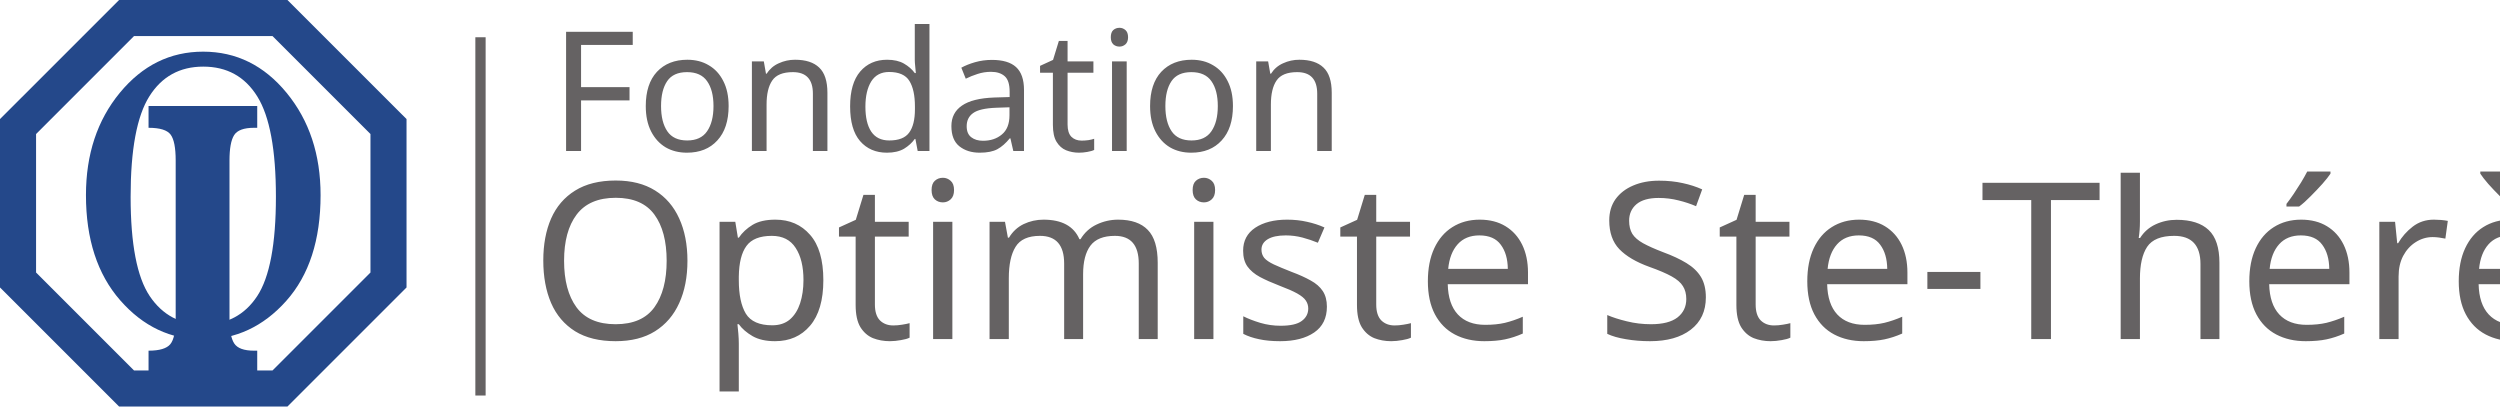
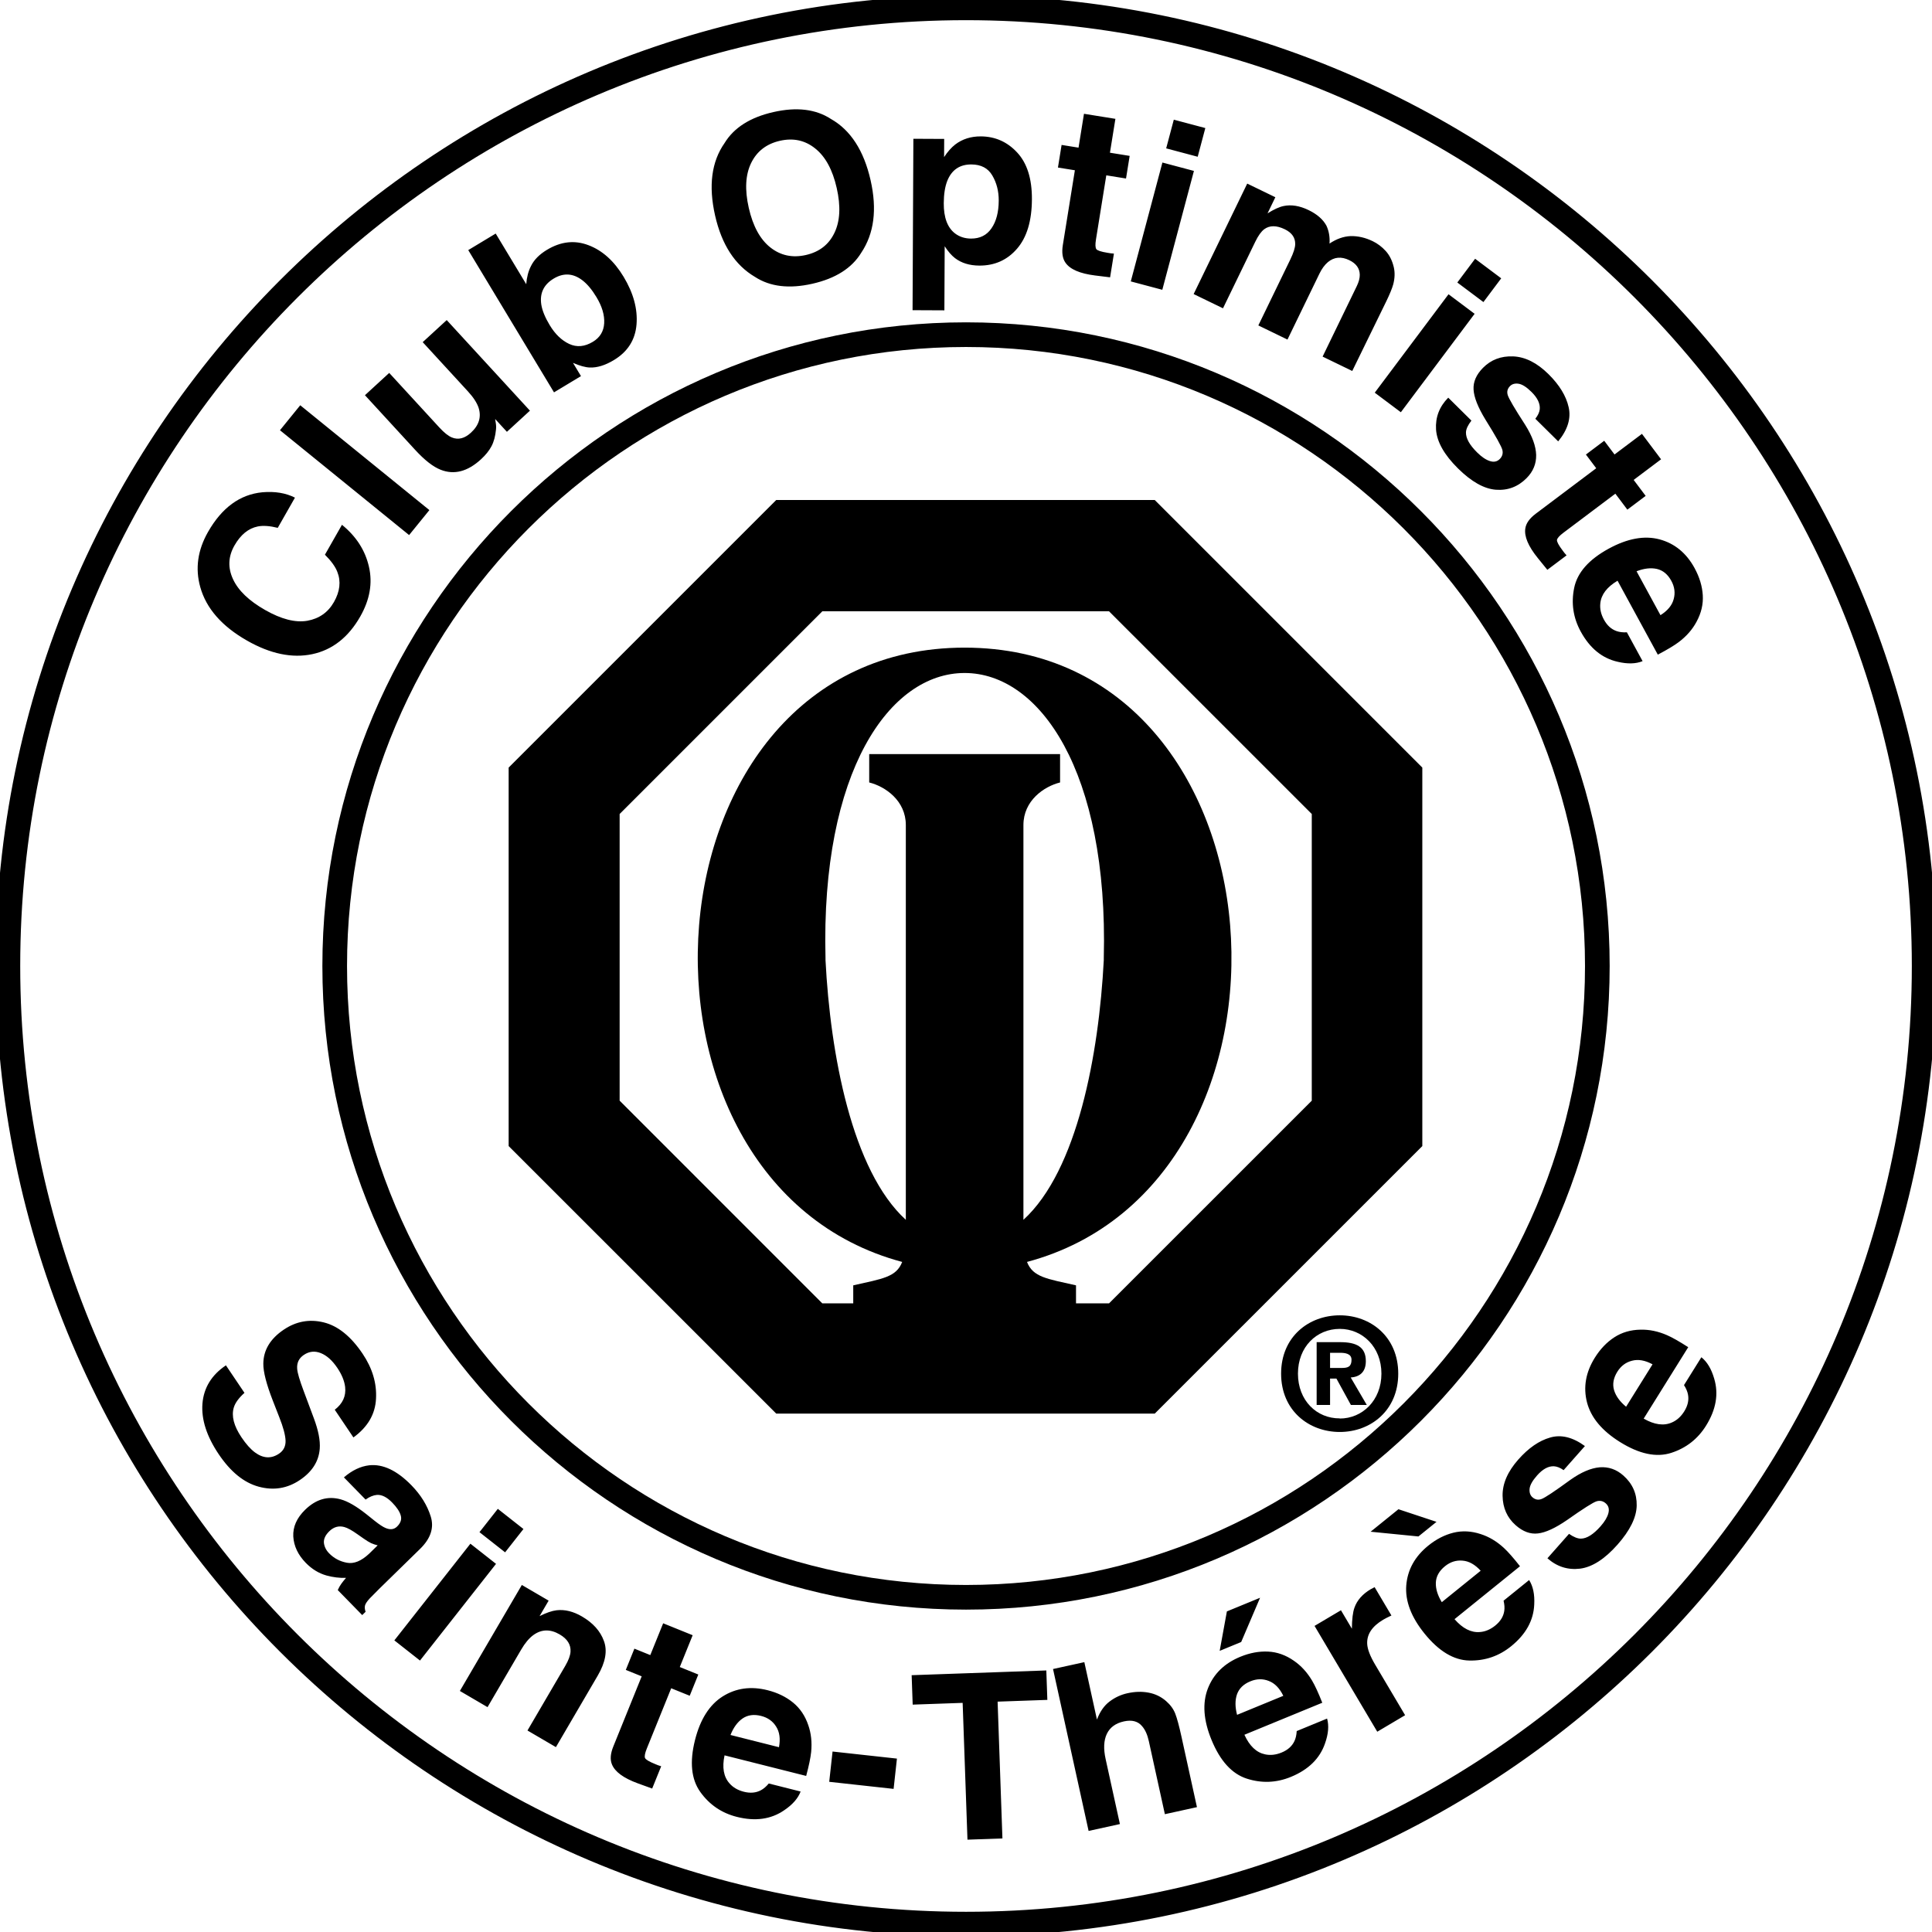
- <svg xmlns="http://www.w3.org/2000/svg" version="1.1" id="svg2" width="340.705" height="55.403" viewBox="0 0 340.705 55.403">
-   <defs id="defs6">
-     <clipPath clipPathUnits="userSpaceOnUse" id="clipPath118">
-       <path d="M 0,0 H 612 V 792 H 0 Z" id="path116" />
-     </clipPath>
-     <clipPath clipPathUnits="userSpaceOnUse" id="clipPath150">
-       <path d="M 0,0 H 612 V 792 H 0 Z" id="path148" />
-     </clipPath>
-     <clipPath clipPathUnits="userSpaceOnUse" id="clipPath166">
-       <path d="m 19.44,140.342 h 83.52 V 300.96 H 19.44 Z" id="path164" />
-     </clipPath>
-     <clipPath clipPathUnits="userSpaceOnUse" id="clipPath430">
-       <path d="M 24.354,164.011 H 102.96 V 289.182 H 24.354 Z" id="path428" />
-     </clipPath>
-     <clipPath clipPathUnits="userSpaceOnUse" id="clipPath446">
-       <path d="m 19.44,140.342 h 83.52 V 300.96 H 19.44 Z" id="path444" />
-     </clipPath>
-     <clipPath clipPathUnits="userSpaceOnUse" id="clipPath934">
-       <path d="M 24.354,164.011 H 102.96 V 289.182 H 24.354 Z" id="path932" />
-     </clipPath>
-     <clipPath clipPathUnits="userSpaceOnUse" id="clipPath950">
-       <path d="m 19.44,140.342 h 83.52 V 300.96 H 19.44 Z" id="path948" />
-     </clipPath>
-     <clipPath clipPathUnits="userSpaceOnUse" id="clipPath1168">
-       <path d="M 24.354,164.011 H 102.96 V 289.182 H 24.354 Z" id="path1166" />
-     </clipPath>
-     <clipPath clipPathUnits="userSpaceOnUse" id="clipPath1184">
-       <path d="m 19.44,140.342 h 83.52 V 300.96 H 19.44 Z" id="path1182" />
-     </clipPath>
-     <clipPath clipPathUnits="userSpaceOnUse" id="clipPath1284">
-       <path d="m 198.541,242.901 c -0.258,0 -0.463,0.088 -0.541,0.256 -0.139,0.297 0.169,0.734 0.688,0.975 0.225,0.105 0.452,0.156 0.65,0.156 0.257,0 0.462,-0.087 0.541,-0.256 0.138,-0.297 -0.17,-0.734 -0.69,-0.975 -0.224,-0.105 -0.451,-0.156 -0.648,-0.156" id="path1282" />
-     </clipPath>
-     <clipPath clipPathUnits="userSpaceOnUse" id="clipPath1620">
-       <path d="M 150.48,158.4 H 219.6 V 284.458 H 150.48 Z" id="path1618" />
-     </clipPath>
-     <clipPath clipPathUnits="userSpaceOnUse" id="clipPath1884">
-       <path d="M 150.48,167.668 H 219.6 V 284.457 H 150.48 Z" id="path1882" />
-     </clipPath>
-     <clipPath clipPathUnits="userSpaceOnUse" id="clipPath1900">
-       <path d="M 150.48,158.4 H 219.6 V 284.458 H 150.48 Z" id="path1898" />
-     </clipPath>
-     <clipPath clipPathUnits="userSpaceOnUse" id="clipPath2388">
-       <path d="M 150.48,167.668 H 219.6 V 284.457 H 150.48 Z" id="path2386" />
-     </clipPath>
-     <clipPath clipPathUnits="userSpaceOnUse" id="clipPath2404">
-       <path d="M 150.48,158.4 H 219.6 V 284.458 H 150.48 Z" id="path2402" />
-     </clipPath>
-     <clipPath clipPathUnits="userSpaceOnUse" id="clipPath2622">
-       <path d="M 150.48,167.668 H 219.6 V 284.457 H 150.48 Z" id="path2620" />
-     </clipPath>
-     <clipPath clipPathUnits="userSpaceOnUse" id="clipPath2638">
-       <path d="M 150.48,158.4 H 219.6 V 284.458 H 150.48 Z" id="path2636" />
-     </clipPath>
-     <clipPath clipPathUnits="userSpaceOnUse" id="clipPath2738">
-       <path d="m 23.346,246.559 c -0.257,0 -0.462,0.087 -0.541,0.255 -0.138,0.297 0.17,0.734 0.689,0.976 0.225,0.105 0.452,0.156 0.649,0.156 0.257,0 0.463,-0.088 0.541,-0.256 0.138,-0.297 -0.17,-0.734 -0.689,-0.976 -0.225,-0.104 -0.452,-0.155 -0.649,-0.155" id="path2736" />
-     </clipPath>
-     <clipPath clipPathUnits="userSpaceOnUse" id="clipPath3074">
-       <path d="M 306,101.005 H 473.962 V 427.68 H 306 Z" id="path3072" />
-     </clipPath>
-     <clipPath clipPathUnits="userSpaceOnUse" id="clipPath3338">
-       <path d="M 306,137.156 H 473.962 V 377.485 H 306 Z" id="path3336" />
-     </clipPath>
-     <clipPath clipPathUnits="userSpaceOnUse" id="clipPath3354">
-       <path d="M 306,101.005 H 473.962 V 427.68 H 306 Z" id="path3352" />
-     </clipPath>
-     <clipPath clipPathUnits="userSpaceOnUse" id="clipPath3842">
-       <path d="M 306,137.156 H 473.962 V 377.485 H 306 Z" id="path3840" />
-     </clipPath>
-     <clipPath clipPathUnits="userSpaceOnUse" id="clipPath3858">
-       <path d="M 306,101.005 H 473.962 V 427.68 H 306 Z" id="path3856" />
-     </clipPath>
-     <clipPath clipPathUnits="userSpaceOnUse" id="clipPath4076">
-       <path d="M 306,137.156 H 473.962 V 377.485 H 306 Z" id="path4074" />
-     </clipPath>
-     <clipPath clipPathUnits="userSpaceOnUse" id="clipPath4092">
-       <path d="M 306,101.005 H 473.962 V 427.68 H 306 Z" id="path4090" />
-     </clipPath>
-     <clipPath clipPathUnits="userSpaceOnUse" id="clipPath4192">
-       <path d="m 363.551,290.991 c -0.997,-0.464 -1.589,-1.303 -1.323,-1.873 v 0 c 0.151,-0.323 0.545,-0.491 1.038,-0.491 v 0 c 0.379,0 0.815,0.098 1.246,0.299 v 0 c 0.997,0.464 1.588,1.302 1.324,1.873 v 0 c -0.152,0.323 -0.546,0.491 -1.039,0.491 v 0 c -0.379,0 -0.815,-0.098 -1.246,-0.299" id="path4190" />
-     </clipPath>
-     <clipPath clipPathUnits="userSpaceOnUse" id="clipPath4202">
-       <path d="M 306,101.005 H 473.962 V 427.68 H 306 Z" id="path4200" />
-     </clipPath>
-     <clipPath clipPathUnits="userSpaceOnUse" id="clipPath4536">
-       <path d="M 427.356,0 H 612 V 299.52 H 427.356 Z" id="path4534" />
-     </clipPath>
-     <clipPath clipPathUnits="userSpaceOnUse" id="clipPath4800">
-       <path d="M 427.356,30.903 H 596.371 V 299.52 H 427.356 Z" id="path4798" />
-     </clipPath>
-     <clipPath clipPathUnits="userSpaceOnUse" id="clipPath4816">
-       <path d="M 427.356,0 H 612 V 299.52 H 427.356 Z" id="path4814" />
-     </clipPath>
-     <clipPath clipPathUnits="userSpaceOnUse" id="clipPath5304">
-       <path d="M 427.356,30.903 H 596.371 V 299.52 H 427.356 Z" id="path5302" />
-     </clipPath>
-     <clipPath clipPathUnits="userSpaceOnUse" id="clipPath5320">
-       <path d="M 427.356,0 H 612 V 299.52 H 427.356 Z" id="path5318" />
-     </clipPath>
-     <clipPath clipPathUnits="userSpaceOnUse" id="clipPath5538">
-       <path d="M 427.356,30.903 H 596.371 V 299.52 H 427.356 Z" id="path5536" />
-     </clipPath>
-     <clipPath clipPathUnits="userSpaceOnUse" id="clipPath5554">
-       <path d="M 427.356,0 H 612 V 299.52 H 427.356 Z" id="path5552" />
-     </clipPath>
-     <clipPath clipPathUnits="userSpaceOnUse" id="clipPath5654">
-       <path d="m -7.468,212.353 c -0.591,0 -1.063,0.201 -1.244,0.587 -0.318,0.684 0.391,1.689 1.584,2.244 0.517,0.241 1.04,0.358 1.493,0.358 0.592,0 1.064,-0.201 1.245,-0.588 0.317,-0.683 -0.391,-1.688 -1.586,-2.244 -0.516,-0.24 -1.038,-0.357 -1.492,-0.357" id="path5652" />
-     </clipPath>
-     <clipPath clipPathUnits="userSpaceOnUse" id="clipPath5994">
-       <path d="m 88.56,57.542 h 74.88 V 198 H 88.56 Z" id="path5992" />
-     </clipPath>
-     <clipPath clipPathUnits="userSpaceOnUse" id="clipPath6258">
-       <path d="m 88.56,78.949 h 74.88 V 198 H 88.56 Z" id="path6256" />
-     </clipPath>
-     <clipPath clipPathUnits="userSpaceOnUse" id="clipPath6274">
-       <path d="m 88.56,57.542 h 74.88 V 198 H 88.56 Z" id="path6272" />
-     </clipPath>
-     <clipPath clipPathUnits="userSpaceOnUse" id="clipPath6762">
-       <path d="m 88.56,78.949 h 74.88 V 198 H 88.56 Z" id="path6760" />
-     </clipPath>
-     <clipPath clipPathUnits="userSpaceOnUse" id="clipPath6778">
-       <path d="m 88.56,57.542 h 74.88 V 198 H 88.56 Z" id="path6776" />
-     </clipPath>
-     <clipPath clipPathUnits="userSpaceOnUse" id="clipPath6996">
-       <path d="m 88.56,78.949 h 74.88 V 198 H 88.56 Z" id="path6994" />
-     </clipPath>
-     <clipPath clipPathUnits="userSpaceOnUse" id="clipPath7012">
-       <path d="m 88.56,57.542 h 74.88 V 198 H 88.56 Z" id="path7010" />
-     </clipPath>
-     <clipPath clipPathUnits="userSpaceOnUse" id="clipPath7112">
-       <path d="m 187.448,157.84 c -0.257,0 -0.462,0.087 -0.541,0.255 -0.138,0.297 0.17,0.734 0.689,0.976 0.224,0.105 0.452,0.156 0.649,0.156 0.257,0 0.463,-0.088 0.541,-0.256 0.138,-0.297 -0.17,-0.734 -0.689,-0.976 -0.225,-0.104 -0.452,-0.155 -0.649,-0.155" id="path7110" />
-     </clipPath>
-     <clipPath clipPathUnits="userSpaceOnUse" id="clipPath7448">
-       <path d="m 218.16,69.782 h 74.88 V 210.24 h -74.88 z" id="path7446" />
-     </clipPath>
-     <clipPath clipPathUnits="userSpaceOnUse" id="clipPath7712">
-       <path d="m 218.16,95.149 h 74.88 V 210.24 h -74.88 z" id="path7710" />
-     </clipPath>
-     <clipPath clipPathUnits="userSpaceOnUse" id="clipPath7728">
-       <path d="m 218.16,69.782 h 74.88 V 210.24 h -74.88 z" id="path7726" />
-     </clipPath>
-     <clipPath clipPathUnits="userSpaceOnUse" id="clipPath8216">
-       <path d="m 218.16,95.149 h 74.88 V 210.24 h -74.88 z" id="path8214" />
-     </clipPath>
-     <clipPath clipPathUnits="userSpaceOnUse" id="clipPath8232">
-       <path d="m 218.16,69.782 h 74.88 V 210.24 h -74.88 z" id="path8230" />
-     </clipPath>
-     <clipPath clipPathUnits="userSpaceOnUse" id="clipPath8450">
-       <path d="m 218.16,95.149 h 74.88 V 210.24 h -74.88 z" id="path8448" />
-     </clipPath>
-     <clipPath clipPathUnits="userSpaceOnUse" id="clipPath8466">
-       <path d="m 218.16,69.782 h 74.88 V 210.24 h -74.88 z" id="path8464" />
-     </clipPath>
-     <clipPath clipPathUnits="userSpaceOnUse" id="clipPath8566">
-       <path d="m 167.706,174.04 c -0.257,0 -0.462,0.087 -0.541,0.255 -0.138,0.297 0.17,0.734 0.689,0.976 0.225,0.105 0.452,0.156 0.649,0.156 0.257,0 0.463,-0.088 0.541,-0.256 0.138,-0.297 -0.17,-0.734 -0.689,-0.976 -0.225,-0.104 -0.452,-0.155 -0.649,-0.155" id="path8564" />
-     </clipPath>
-   </defs>
-   <g id="g10" transform="matrix(1.333333,0,0,-1.333333,-40.57813,564.3152)">
-     <text xml:space="preserve" transform="matrix(1,0,0,-1,84.6046,388.5819)" style="font-variant:normal;font-weight:300;font-stretch:normal;font-size:22.366px;font-family:Bliss;-inkscape-font-specification:Bliss-Light;writing-mode:lr-tb;fill:#656263;fill-opacity:1;fill-rule:nonzero;stroke:none" id="text130">
-       <tspan x="0 16.595 27.644 35.293 40.437 58.329 63.474 71.816 79.465 89.776 95.367 106.058 113.707 124.017 132.136 143.006 154.3 164.611 171.611 181.922 190.264" y="0" id="tspan128">Optimiste Ste-Thérèse</tspan>
-     </text>
-     <text xml:space="preserve" transform="matrix(1,0,0,-1,86.6379,407.8017)" style="font-variant:normal;font-weight:300;font-stretch:normal;font-size:17.079px;font-family:Bliss;-inkscape-font-specification:Bliss-Light;writing-mode:lr-tb;fill:#656263;fill-opacity:1;fill-rule:nonzero;stroke:none" id="text134">
-       <tspan x="0 6.985 15.696 24.321 32.843 40.7 46.541 50.469 59.179" y="0" id="tspan132">Fondation</tspan>
-     </text>
-     <g id="g136" transform="translate(79.5449,419.4286)" style="stroke-width:1.05;stroke-dasharray:none">
-       <path d="M 0,0 V -36.619" style="fill:none;stroke:#656263;stroke-width:1.05;stroke-linecap:butt;stroke-linejoin:miter;stroke-miterlimit:10;stroke-dasharray:none;stroke-opacity:1" id="path138" />
-     </g>
-     <g id="g140" transform="translate(59.8156,381.6844)">
-       <path d="m 0,0 h -17.211 l -12.171,12.17 v 17.212 l 12.171,12.17 H 0 L 12.17,29.382 V 12.17 Z M -15.684,3.687 H -1.527 L 8.484,13.697 V 27.854 L -1.527,37.865 H -15.684 L -25.695,27.854 V 13.697 Z" style="fill:#24488a;fill-opacity:1;fill-rule:nonzero;stroke:none" id="path142" />
-     </g>
-     <g id="g144">
-       <g id="g146" clip-path="url(#clipPath150)">
-         <g id="g152" transform="translate(39.2195,403.2952)">
-           <path d="m 0,0 c 0,4.167 1.154,7.652 3.461,10.456 2.308,2.804 5.146,4.205 8.516,4.205 3.388,0 6.235,-1.407 8.543,-4.222 C 22.827,7.624 23.981,4.144 23.981,0 c 0,-4.588 -1.172,-8.195 -3.516,-10.821 -2.344,-2.626 -5.174,-3.939 -8.488,-3.939 -3.315,0 -6.14,1.335 -8.475,4.005 C 1.167,-8.084 0,-4.499 0,0 m 4.565,-0.166 c 0,-4.832 0.651,-8.217 1.953,-10.157 1.302,-1.939 3.125,-2.908 5.472,-2.908 2.402,0 4.24,0.969 5.514,2.908 1.275,1.94 1.912,5.325 1.912,10.157 0,4.787 -0.633,8.2 -1.898,10.239 -1.265,2.039 -3.108,3.059 -5.528,3.059 -2.401,0 -4.239,-1.014 -5.514,-3.042 C 5.202,8.062 4.565,4.643 4.565,-0.166" style="fill:#24488a;fill-opacity:1;fill-rule:nonzero;stroke:none" id="path154" />
-         </g>
-         <g id="g156" transform="translate(45.6173,410.1741)">
-           <path d="M 0,0 V 2.23 H 11.108 V 0 H 10.783 C 9.74,0 9.06,-0.251 8.745,-0.753 8.43,-1.255 8.273,-2.116 8.273,-3.335 v -16.111 c 0,-1.245 0.163,-2.113 0.488,-2.602 0.325,-0.489 0.999,-0.733 2.022,-0.733 h 0.325 v -2.23 H 0 v 2.23 c 1.116,0 1.856,0.221 2.223,0.663 0.367,0.442 0.55,1.332 0.55,2.672 v 16.111 c 0,1.299 -0.173,2.18 -0.519,2.642 C 1.908,-0.231 1.157,0 0,0" style="fill:#24488a;fill-opacity:1;fill-rule:nonzero;stroke:none" id="path158" />
-         </g>
+ <svg xmlns="http://www.w3.org/2000/svg" version="1.1" id="svg1" width="326.533" height="326.533" viewBox="0 0 326.533 326.533">
+   <defs id="defs1" />
+   <g id="g1">
+     <g id="group-R5">
+       <g id="path2" style="opacity:1;fill:#000000;stroke-width:0.998;stroke-dasharray:none" transform="matrix(0.1333333,0,0,-0.1333333,0,326.5333)">
+         <path style="baseline-shift:baseline;display:inline;overflow:visible;fill:#000000;enable-background:accumulate;stop-color:#000000;stop-opacity:1;stroke-width:0.998;stroke-dasharray:none" d="M 1224.52,20 C 560.348,20 20,560.34 20,1224.52 c 0,664.18 540.348,1204.53 1204.52,1204.53 664.18,0 1204.53,-540.35 1204.53,-1204.53 C 2429.05,560.34 1888.7,20 1224.52,20 Z m 0,2429.05 C 549.316,2449.05 0,1899.73 0,1224.52 0,549.32 549.316,0 1224.52,0 c 675.21,0 1224.53,549.32 1224.53,1224.52 0,675.21 -549.32,1224.53 -1224.53,1224.53" id="path15" />
+         <path style="baseline-shift:baseline;display:inline;overflow:visible;enable-background:accumulate;stop-color:#000000;stop-opacity:1;fill:#000000;stroke-width:0.998;stroke-dasharray:none" d="M 1224.52,-5.625 C 546.265,-5.625 -5.625,546.269 -5.625,1224.52 c 0,678.261 551.89,1230.156 1230.145,1230.156 678.261,0 1230.156,-551.895 1230.156,-1230.156 0,-678.251 -551.895,-1230.145 -1230.156,-1230.145 z m 0,11.25 c 672.159,0 1218.906,546.745 1218.906,1218.895 0,672.159 -546.747,1218.906 -1218.906,1218.906 C 552.366,2443.426 5.625,1896.679 5.625,1224.52 5.625,552.37 552.366,5.625 1224.52,5.625 Z m 0,8.75 C 557.297,14.375 14.375,557.289 14.375,1224.52 c 0,667.231 542.922,1210.156 1210.145,1210.156 667.231,0 1210.156,-542.925 1210.156,-1210.156 0,-667.231 -542.926,-1210.145 -1210.156,-1210.145 z m 0,11.25 c 661.129,0 1198.906,537.765 1198.906,1198.895 0,661.129 -537.777,1198.906 -1198.906,1198.906 C 563.398,2423.426 25.625,1885.649 25.625,1224.52 25.625,563.39 563.398,25.625 1224.52,25.625 Z" id="path16" />
      </g>
+       <g id="path3" style="opacity:1;fill:#000000" transform="matrix(0.1333333,0,0,-0.1333333,0,326.5333)">
+         <path id="path13" style="baseline-shift:baseline;display:inline;overflow:visible;vector-effect:none;fill:#000000;enable-background:accumulate;stop-color:#000000;stop-opacity:1" d="M 1224.522 2040.411 C 774.693 2040.411 408.647 1674.353 408.647 1224.523 C 408.647 774.702 774.693 408.648 1224.522 408.648 C 1674.352 408.648 2040.41 774.702 2040.41 1224.523 C 2040.41 1674.353 1674.352 2040.411 1224.522 2040.411 z M 1224.522 2009.151 C 1657.221 2009.151 2009.15 1657.222 2009.15 1224.523 C 2009.15 791.823 1657.221 439.894 1224.522 439.894 C 791.825 439.894 439.893 791.823 439.893 1224.523 C 439.893 1657.222 791.825 2009.151 1224.522 2009.151 z " />
+       </g>
+       <path id="path4" d="m 785.453,1417.17 256.917,256.94 h 363.44 L 1662.8,1417.17 V 1053.79 L 1405.81,796.84 h -41.86 v 22.859 c -36.85,8.36 -54.58,10.281 -62.12,29.68 377.09,100.519 335.88,778.681 -79.13,778.681 -414.884,0 -456.114,-678.162 -79.1,-778.681 -7.45,-19.399 -25.22,-21.32 -62.03,-29.68 V 796.84 h -0.67 -38.53 l -256.917,256.95 z m 437.247,178.74 c 95.12,0 182.51,-124.6 176.45,-361.67 v -2.4 c -6.19,-118.72 -33.32,-266.539 -101.86,-329.078 V 1403.2 c 0,30.83 25.86,48.82 46.46,53.96 v 35.96 H 1101.8 v -35.96 c 20.53,-5.14 46.42,-23.13 46.42,-53.96 V 902.762 c -68.5,62.578 -95.71,210.358 -101.8,329.078 v 2.4 c -6.13,237.07 81.26,361.67 176.28,361.67 z m 241.05,-938.82 339.17,339.148 V 1476.01 L 1463.7,1815.22 H 983.977 L 644.762,1476.01 V 996.238 L 983.977,657.09 h 479.773" style="fill:#000000;fill-opacity:1;fill-rule:nonzero;stroke:none" transform="matrix(0.1333333,0,0,-0.1333333,0,326.5333)" />
+       <path id="path5" d="m 1698.31,650.871 v 0.188 c -29.33,-0.188 -53.03,22.703 -53.03,56.711 0,34.039 23.7,56.742 53.03,56.742 28.52,0 52.78,-22.703 52.78,-56.742 0,-34.008 -24.26,-56.899 -52.78,-56.899 z m 0,130.828 c -39.33,0 -74.38,-27.179 -74.38,-73.929 0,-46.711 35.05,-73.938 74.38,-73.938 39.12,0 74.1,27.227 74.1,73.938 0,46.75 -34.98,73.929 -74.1,73.929" style="fill:#000000;fill-opacity:1;fill-rule:nonzero;stroke:none" transform="matrix(0.1333333,0,0,-0.1333333,0,326.5333)" />
+       <path id="path6" d="m 1700.99,714.988 h -15 v 19.223 h 11.93 c 6.43,0 15.26,-0.621 15.26,-8.859 0,-8.75 -4.48,-10.364 -12.19,-10.364 z m 30.34,8.641 c 0,18.18 -12.11,24.062 -32.63,24.062 h -29.72 V 668.09 h 17.01 v 33.461 h 8.04 l 18.35,-33.461 h 20.15 l -20.36,34.781 c 10.55,0.809 19.16,6.098 19.16,20.758" style="fill:#000000;fill-opacity:1;fill-rule:nonzero;stroke:none" transform="matrix(0.1333333,0,0,-0.1333333,0,326.5333)" />
+       <text xml:space="preserve" style="font-weight:bold;font-family:Campton;-inkscape-font-specification:'Campton Bold';text-align:start;writing-mode:lr-tb;direction:ltr;text-anchor:start;fill:#000000;stroke:none;stroke-width:3;stroke-linecap:square;stroke-dasharray:none;stroke-opacity:1;paint-order:stroke fill markers;fill-opacity:1" x="18.425" y="310.929" id="text17">
+         <tspan id="tspan17" x="18.425" y="310.929" />
+       </text>
+       <text xml:space="preserve" style="font-style:normal;font-variant:normal;font-weight:bold;font-stretch:normal;font-family:Helvetica;-inkscape-font-specification:'Helvetica Bold';text-align:start;writing-mode:lr-tb;direction:ltr;text-anchor:start;fill:#000000;fill-opacity:1;stroke:none;stroke-width:3;stroke-linecap:square;stroke-dasharray:none;stroke-opacity:1;paint-order:stroke fill markers" x="18.569" y="306.179" id="text18">
+         <tspan id="tspan18" x="18.569" y="306.179" style="font-style:normal;font-variant:normal;font-weight:bold;font-stretch:normal;font-family:Helvetica;-inkscape-font-specification:'Helvetica Bold'" />
+       </text>
+       <path d="m 41.755,108.271 q -6.397,-3.643 -7.908,-9.047 -1.317,-4.701 1.306,-9.309 3.511,-6.165 9.179,-6.713 3.167,-0.281 5.52,0.905 l -2.907,5.105 q -2.04,-0.503 -3.379,-0.234 -2.384,0.486 -3.941,3.221 -1.586,2.784 -0.247,5.676 1.322,2.882 5.432,5.223 4.11,2.341 7.128,1.821 3.011,-0.546 4.502,-3.165 1.529,-2.685 0.575,-5.094 -0.501,-1.317 -2.098,-2.907 l 2.879,-5.055 q 3.617,2.938 4.562,7.098 0.955,4.143 -1.471,8.403 -3.001,5.27 -8.1,6.361 -5.115,1.081 -11.032,-2.288 z M 34.787,89.905 Z m 37.784,-3.692 -3.426,4.22 -21.827,-17.718 3.426,-4.22 z m -6.789,-23.185 8.478,9.228 q 1.2,1.306 2.115,1.682 1.619,0.663 3.22,-0.808 2.051,-1.884 1.286,-4.238 -0.433,-1.26 -1.787,-2.735 l -7.652,-8.329 4.059,-3.729 14.065,15.309 -3.891,3.574 -1.987,-2.163 q 0.008,0.122 0.106,0.679 0.098,0.558 0.034,1.108 -0.167,1.707 -0.768,2.829 -0.587,1.109 -1.767,2.193 -3.399,3.123 -6.824,1.763 -1.899,-0.742 -4.312,-3.368 L 61.681,66.796 Z M 68.217,60.04 Z M 92.45,42.221 q 3.512,-2.117 7.015,-0.777 3.519,1.331 5.931,5.332 2.501,4.149 2.185,8.058 -0.316,3.909 -3.828,6.026 -2.205,1.329 -4.076,1.255 -1.115,-0.04 -2.834,-0.786 l 1.349,2.238 -4.557,2.747 -14.494,-24.044 4.639,-2.796 5.16,8.559 q 0.134,-1.773 0.802,-3.067 0.765,-1.575 2.709,-2.747 z m 7.748,15.551 q 1.797,-1.083 1.917,-3.138 0.12,-2.054 -1.308,-4.423 -1.142,-1.895 -2.381,-2.841 -2.349,-1.791 -4.848,-0.284 -2.532,1.526 -2.091,4.401 0.248,1.52 1.42,3.464 1.379,2.287 3.297,3.179 1.919,0.892 3.993,-0.358 z m 36.005,-14.671 q 3.404,-0.773 4.824,-3.736 1.439,-2.967 0.387,-7.598 -1.047,-4.613 -3.626,-6.667 -2.564,-2.078 -5.968,-1.305 -3.404,0.773 -4.861,3.744 -1.457,2.971 -0.406,7.602 1.052,4.631 3.649,6.682 2.597,2.051 6.001,1.278 z m 10.939,-12.635 q 1.677,7.384 -1.58,12.25 -2.38,3.904 -8.257,5.239 -5.877,1.335 -9.71,-1.159 -5.057,-2.978 -6.734,-10.362 -1.71,-7.533 1.599,-12.254 2.38,-3.904 8.257,-5.239 5.877,-1.335 9.71,1.159 5.005,2.834 6.715,10.367 z M 130.717,18.94 Z m 38.082,14.978 q 0.011,-2.403 -1.086,-4.258 -1.078,-1.855 -3.539,-1.867 -2.956,-0.014 -4.076,2.784 -0.579,1.485 -0.59,3.774 -0.017,3.624 1.902,5.101 1.14,0.864 2.704,0.871 2.27,0.011 3.46,-1.738 1.21,-1.749 1.224,-4.667 z m -3.039,-10.867 q 3.643,0.017 6.148,2.718 2.524,2.701 2.499,7.908 -0.026,5.493 -2.519,8.361 -2.474,2.868 -6.365,2.85 -2.479,-0.012 -4.114,-1.259 -0.893,-0.691 -1.745,-2.011 l -0.051,10.833 -5.378,-0.025 0.137,-28.971 5.207,0.025 -0.015,3.071 q 0.884,-1.35 1.879,-2.127 1.818,-1.384 4.317,-1.372 z m 13.047,5.266 0.616,-3.823 2.862,0.461 0.922,-5.724 5.31,0.855 -0.922,5.724 3.333,0.537 -0.616,3.823 -3.333,-0.537 -1.747,10.846 q -0.203,1.262 0.065,1.633 0.272,0.353 1.91,0.617 0.245,0.039 0.508,0.082 0.285,0.027 0.552,0.05 l -0.646,4.011 -2.557,-0.315 q -3.825,-0.481 -4.985,-2.155 -0.755,-1.068 -0.446,-2.989 l 2.035,-12.635 z m 23.619,-1.825 -5.327,-1.417 1.289,-4.848 5.327,1.417 z m -5.964,0.979 5.327,1.417 -5.344,20.091 -5.327,-1.417 z m 35.539,13.289 q 1.236,0.599 2.204,1.662 0.968,1.063 1.364,2.739 0.315,1.361 -0.101,2.919 -0.286,1.027 -1.168,2.846 L 228.548,62.7 223.537,60.27 229.313,48.36 q 0.516,-1.064 0.506,-1.917 -0.02,-1.621 -1.77,-2.469 -2.025,-0.982 -3.613,0.325 -0.827,0.701 -1.435,1.954 l -5.401,11.138 -4.925,-2.389 5.401,-11.138 q 0.807,-1.665 0.83,-2.586 0.04,-1.655 -1.762,-2.529 -2.094,-1.015 -3.472,-0.009 -0.769,0.581 -1.51,2.108 l -5.46,11.258 -4.96,-2.405 9.055,-18.671 4.754,2.305 -1.323,2.729 q 1.617,-1.018 2.723,-1.244 1.957,-0.408 4.222,0.691 2.145,1.04 3.009,2.625 0.64,1.391 0.523,3.03 1.76,-1.181 3.559,-1.263 1.885,-0.04 3.738,0.859 z m 18.716,10.294 -4.411,-3.306 3.008,-4.014 4.411,3.306 z m -5.898,-1.322 4.411,3.306 -12.468,16.636 -4.411,-3.306 z m 3.869,21.356 q -0.897,1.151 -0.92,1.987 -0.046,1.484 1.893,3.402 1.139,1.127 2.139,1.445 1.013,0.332 1.684,-0.346 0.644,-0.651 0.437,-1.526 -0.207,-0.876 -2.873,-5.15 -1.891,-3.105 -1.996,-5.06 -0.118,-1.941 1.599,-3.677 2.026,-2.047 5.074,-1.929 3.076,0.118 5.991,3.003 2.766,2.737 3.401,5.565 0.662,2.829 -1.763,5.795 l -3.864,-3.823 q 0.656,-0.826 0.747,-1.595 0.141,-1.417 -1.391,-2.933 -1.261,-1.248 -2.192,-1.391 -0.918,-0.13 -1.441,0.399 -0.657,0.664 -0.383,1.526 0.261,0.875 2.967,5.055 1.768,2.823 1.834,5.061 0.039,2.239 -1.611,3.906 -2.173,2.196 -5.195,1.97 -2.995,-0.227 -6.412,-3.607 -3.484,-3.447 -3.703,-6.562 -0.192,-3.114 2.062,-5.392 z m 13.298,-7.529 z m 6.054,13.264 3.094,-2.327 1.742,2.317 4.634,-3.485 3.233,4.299 -4.634,3.485 2.029,2.698 -3.094,2.327 -2.029,-2.698 -8.78,6.603 q -1.021,0.768 -1.086,1.222 -0.049,0.443 0.948,1.769 0.149,0.198 0.309,0.412 0.187,0.217 0.363,0.419 l -3.247,2.442 -1.624,-2.001 q -2.422,-2.999 -2.097,-5.01 0.197,-1.293 1.752,-2.463 l 10.229,-7.692 z m 14.435,21.348 q -0.903,-1.658 -2.443,-2.014 -1.531,-0.339 -3.434,0.394 l 4.042,7.42 q 1.829,-1.148 2.235,-2.716 0.432,-1.56 -0.399,-3.084 z m 3.936,-2.144 q 1.241,2.278 1.381,4.569 0.14,2.291 -1.054,4.484 -1.041,1.957 -3.011,3.443 -1.156,0.869 -3.536,2.121 L 273.387,98.15 q -2.692,1.597 -2.913,3.824 -0.148,1.362 0.609,2.752 0.803,1.474 2.142,1.939 0.726,0.256 1.74,0.203 l 2.655,4.874 q -1.725,0.701 -4.221,0.106 -3.94,-0.894 -6.24,-5.115 -1.898,-3.484 -1.104,-7.369 0.794,-3.886 5.852,-6.641 4.74,-2.582 8.574,-1.565 3.843,1.034 5.932,4.87 z m 0.182,0.335 z" id="text2" style="font-weight:bold;font-size:39.061px;font-family:Helvetica;-inkscape-font-specification:'Helvetica Bold';stroke-width:9.765;stroke-linecap:square;paint-order:stroke fill markers" aria-label="Club Optimiste" />
+       <text xml:space="preserve" style="font-weight:bold;font-family:Helvetica;-inkscape-font-specification:'Helvetica Bold';text-align:start;writing-mode:lr-tb;direction:ltr;text-anchor:start;fill:#000000;stroke-width:3;stroke-linecap:square;paint-order:stroke fill markers" x="14.971" y="302.293" id="text3">
+         <tspan id="tspan2" x="14.971" y="302.293" />
+       </text>
+       <path d="m 295.262,211.892 q 1.915,0.337 3.063,-0.115 2.091,-0.829 3.156,-4.133 0.638,-1.979 0.6,-3.354 -0.08,-2.611 -2.349,-3.342 -1.325,-0.427 -2.426,0.501 -1.082,0.934 -2.429,3.245 l -1.548,2.627 q -2.29,3.871 -3.912,5.111 -2.723,2.108 -6.663,0.838 -3.594,-1.159 -5.13,-4.539 -1.535,-3.381 0.097,-8.445 1.363,-4.23 4.574,-6.481 3.198,-2.276 7.511,-1.046 l -1.732,5.373 q -2.461,-0.633 -4.11,1 -1.093,1.091 -1.719,3.033 -0.696,2.16 -0.24,3.73 0.456,1.57 2.017,2.073 1.434,0.462 2.552,-0.58 0.735,-0.665 2.231,-3.128 l 2.594,-4.254 q 1.703,-2.797 3.417,-3.948 2.66,-1.788 6.236,-0.635 3.667,1.182 5.192,4.78 1.513,3.574 -0.137,8.693 -1.685,5.228 -5.029,7.457 -3.362,2.223 -7.537,0.877 z M 277.697,200.238 Z m 23.915,-21.974 q 0.254,0.553 0.393,1.11 0.122,0.535 0.173,1.465 l 0.068,1.24 q 0.079,1.742 0.417,2.536 0.574,1.345 2.124,1.549 1.38,0.181 2.104,-0.493 0.707,-0.696 0.851,-1.793 0.229,-1.74 -0.601,-3.33 -0.827,-1.609 -3.524,-2.021 z m -2.945,2.941 q 0.007,-1.519 -0.192,-2.199 -0.34,-1.218 -1.38,-1.355 -1.267,-0.166 -1.857,0.66 -0.606,0.805 -0.83,2.507 -0.251,1.91 0.59,2.828 0.625,0.659 1.792,1.005 l -0.683,5.2 q -2.682,-0.525 -4.245,-2.097 -2.442,-2.495 -1.759,-7.695 0.445,-3.385 2.133,-5.837 1.688,-2.452 5.413,-1.963 l 9.455,1.242 q 0.983,0.129 2.388,0.275 1.066,0.082 1.479,-0.133 0.413,-0.215 0.728,-0.712 l 0.794,0.104 -0.77,5.862 q -0.656,0.164 -1.217,0.186 -0.561,0.022 -1.268,-0.013 1.064,1.275 1.723,2.843 0.774,1.871 0.486,4.065 -0.368,2.799 -2.197,4.424 -1.846,1.604 -4.777,1.219 -3.801,-0.499 -5.118,-3.654 -0.715,-1.729 -0.703,-4.901 z m -8.586,-1.416 z m -0.852,-19.187 -0.002,5.512 -5.016,-0.002 0.002,-5.512 z m 2.478,5.513 0.002,-5.512 20.789,0.007 -0.002,5.512 z m -1.986,-22.447 q -0.441,-3.193 0.962,-5.447 1.381,-2.27 5.254,-2.804 l 13.868,-1.913 0.761,5.517 -12.527,1.728 q -1.625,0.224 -2.434,0.779 -1.478,1.012 -1.17,3.242 0.378,2.74 2.843,3.439 1.301,0.36 3.209,0.096 l 11.147,-1.538 0.74,5.366 -20.557,2.836 -0.717,-5.196 3.004,-0.414 q -1.73,-0.82 -2.557,-1.65 -1.476,-1.491 -1.828,-4.041 z m 0.217,1.992 z m 2.305,-13.375 -3.719,1.077 -0.806,-2.785 -5.57,1.612 -1.495,-5.166 5.57,-1.612 -0.939,-3.243 3.719,-1.076 0.939,3.243 10.553,-3.054 q 1.227,-0.355 1.449,-0.757 0.203,-0.396 -0.258,-1.99 -0.069,-0.238 -0.143,-0.495 -0.098,-0.27 -0.19,-0.521 l 3.902,-1.13 0.807,2.447 q 1.199,3.664 0.181,5.428 -0.643,1.139 -2.512,1.68 l -12.293,3.558 z m -8.018,-22.79 q 0.769,1.725 2.276,2.201 1.499,0.459 3.455,-0.12 l -3.439,-7.718 q -1.914,0.999 -2.443,2.53 -0.554,1.521 0.152,3.106 z m -4.094,1.825 q -1.056,-2.369 -1.014,-4.664 0.042,-2.295 1.407,-4.386 1.193,-1.868 3.275,-3.193 1.221,-0.774 3.693,-1.834 l 5.792,12.996 q 2.81,-1.378 3.207,-3.58 0.256,-1.346 -0.388,-2.792 -0.683,-1.533 -1.981,-2.103 -0.703,-0.313 -1.718,-0.341 l -2.259,-5.07 q 1.775,-0.561 4.216,0.23 3.857,1.204 5.813,5.595 1.615,3.624 0.515,7.434 -1.1,3.81 -6.361,6.155 -4.93,2.197 -8.671,0.878 -3.749,-1.336 -5.527,-5.326 z m -0.155,-0.348 z m 1.519,-14.684 -5.785,-9.294 4.372,-2.721 5.785,9.294 z m -33.1,-19.936 3.803,-3.212 5.428,6.426 17.674,-14.929 3.815,4.517 -17.674,14.929 5.452,6.455 -3.803,3.212 z m -5.462,-13.173 q -1.488,-1.224 -2.271,-2.733 -0.798,-1.521 -0.707,-3.224 0.076,-1.444 0.717,-2.522 0.628,-1.064 2.397,-3.214 l 7.755,-9.427 4.286,3.526 -8.033,9.766 q -1.066,1.296 -1.279,2.455 -0.346,1.592 1.259,2.913 1.664,1.369 3.454,0.965 1.763,-0.402 3.459,-2.464 l 7.149,-8.691 4.183,3.441 -17.799,21.638 -4.183,-3.441 6.313,-7.674 q -2.064,0.648 -3.706,0.212 -1.668,-0.434 -2.994,-1.524 z M 228.523,48.103 q 1.644,0.929 3.139,0.416 1.478,-0.523 2.706,-2.151 l -7.355,-4.158 q -0.944,1.942 -0.459,3.487 0.459,1.552 1.97,2.406 z m -2.206,3.902 q -2.258,-1.276 -3.589,-3.146 -1.331,-1.87 -1.478,-4.363 -0.152,-2.211 0.734,-4.515 0.521,-1.349 1.878,-3.671 l 12.386,7.002 q 1.44,-2.779 0.448,-4.786 -0.595,-1.234 -1.973,-2.013 -1.461,-0.826 -2.844,-0.512 -0.752,0.167 -1.584,0.748 l -4.832,-2.731 q 1.093,-1.507 3.526,-2.323 3.817,-1.326 8.001,1.039 3.454,1.952 4.836,5.669 1.382,3.717 -1.452,8.732 -2.656,4.699 -6.448,5.864 -3.808,1.156 -7.61,-0.994 z m -0.332,-0.188 z m -9.576,3.723 7.854,-2.111 3.42,1.933 -5.994,3.163 z m 9.576,-3.723 z M 203.697,41.725 q -0.142,-0.055 -0.224,-0.107 -0.107,-0.041 -0.438,-0.19 l 2.012,-5.193 q 0.46,0.239 0.826,0.402 0.367,0.162 0.598,0.252 3.059,1.185 4.88,-0.4 1.021,-0.893 1.924,-3.223 l 3.59,-9.266 5.104,1.978 -7.51,19.385 -4.837,-1.874 1.309,-3.379 q -1.925,1.484 -3.072,1.858 -1.884,0.64 -4.161,-0.242 z m -10.788,-7.458 q 1.841,0.421 3.127,-0.498 1.268,-0.923 1.978,-2.835 l -8.237,-1.883 q -0.35,2.131 0.556,3.473 0.883,1.356 2.575,1.743 z m -0.999,4.369 q -2.529,-0.578 -4.339,-1.99 -1.81,-1.412 -2.662,-3.759 -0.778,-2.076 -0.587,-4.536 0.114,-1.441 0.751,-4.054 l 13.87,3.171 q 0.586,-3.075 -0.937,-4.714 -0.923,-1.013 -2.466,-1.366 -1.636,-0.374 -2.871,0.322 -0.673,0.374 -1.304,1.169 l -5.411,-1.237 q 0.617,-1.757 2.715,-3.234 3.279,-2.361 7.964,-1.29 3.867,0.884 6.254,4.052 2.387,3.167 1.103,8.782 -1.203,5.262 -4.504,7.462 -3.319,2.195 -7.577,1.222 z m -0.372,-0.085 z m -3.644,1.476 3.83,0.876 4.363,6.847 -5.894,-1.348 z m 3.644,-1.476 z m -15.891,-17.386 q -0.087,-1.457 -0.623,-2.1 -0.946,-1.144 -3.669,-1.302 -1.599,-0.093 -2.56,0.329 -0.98,0.421 -1.035,1.373 -0.053,0.914 0.681,1.434 0.734,0.52 5.56,1.966 3.472,1.081 4.842,2.478 1.372,1.379 1.23,3.816 -0.167,2.875 -2.533,4.801 -2.386,1.944 -6.48,1.706 -3.884,-0.226 -6.231,-1.929 -2.367,-1.685 -2.507,-5.514 l 5.427,0.315 q 0.053,1.054 0.494,1.691 0.831,1.156 2.982,1.281 1.771,0.103 2.564,-0.405 0.775,-0.509 0.818,-1.252 0.054,-0.933 -0.721,-1.398 -0.774,-0.484 -5.568,-1.833 -3.193,-0.95 -4.722,-2.586 -1.509,-1.654 -1.373,-3.996 0.179,-3.085 2.597,-4.912 2.398,-1.809 7.196,-1.531 4.893,0.284 7.116,2.477 2.202,2.21 2.017,5.409 z m -5.004,14.439 z m -21.581,-3.926 q 1.877,-0.205 2.792,-1.494 0.896,-1.287 0.942,-3.326 l -8.399,0.917 q 0.367,2.128 1.662,3.099 1.279,0.992 3.004,0.804 z m 0.486,4.456 q -2.579,0.281 -4.751,-0.46 -2.172,-0.741 -3.746,-2.68 -1.414,-1.707 -2.039,-4.094 -0.364,-1.399 -0.618,-4.077 l 14.144,-1.543 q -0.453,-3.097 -2.429,-4.148 -1.203,-0.655 -2.777,-0.484 -1.669,0.182 -2.608,1.244 -0.513,0.574 -0.85,1.532 l -5.517,0.602 q 0.008,-1.862 1.507,-3.944 2.325,-3.304 7.103,-3.826 3.944,-0.43 7.236,1.781 3.292,2.212 3.917,7.938 0.586,5.366 -1.813,8.525 -2.418,3.161 -6.76,3.635 z m -0.379,0.041 z" id="text4" style="font-weight:bold;font-size:39.061px;font-family:Helvetica;-inkscape-font-specification:'Helvetica Bold';letter-spacing:3.15px;stroke-width:3;stroke-linecap:square;paint-order:stroke fill markers" transform="rotate(128.1699,162.576,161.9558)" aria-label="Sainte-Thérèse" />
    </g>
  </g>
</svg>
